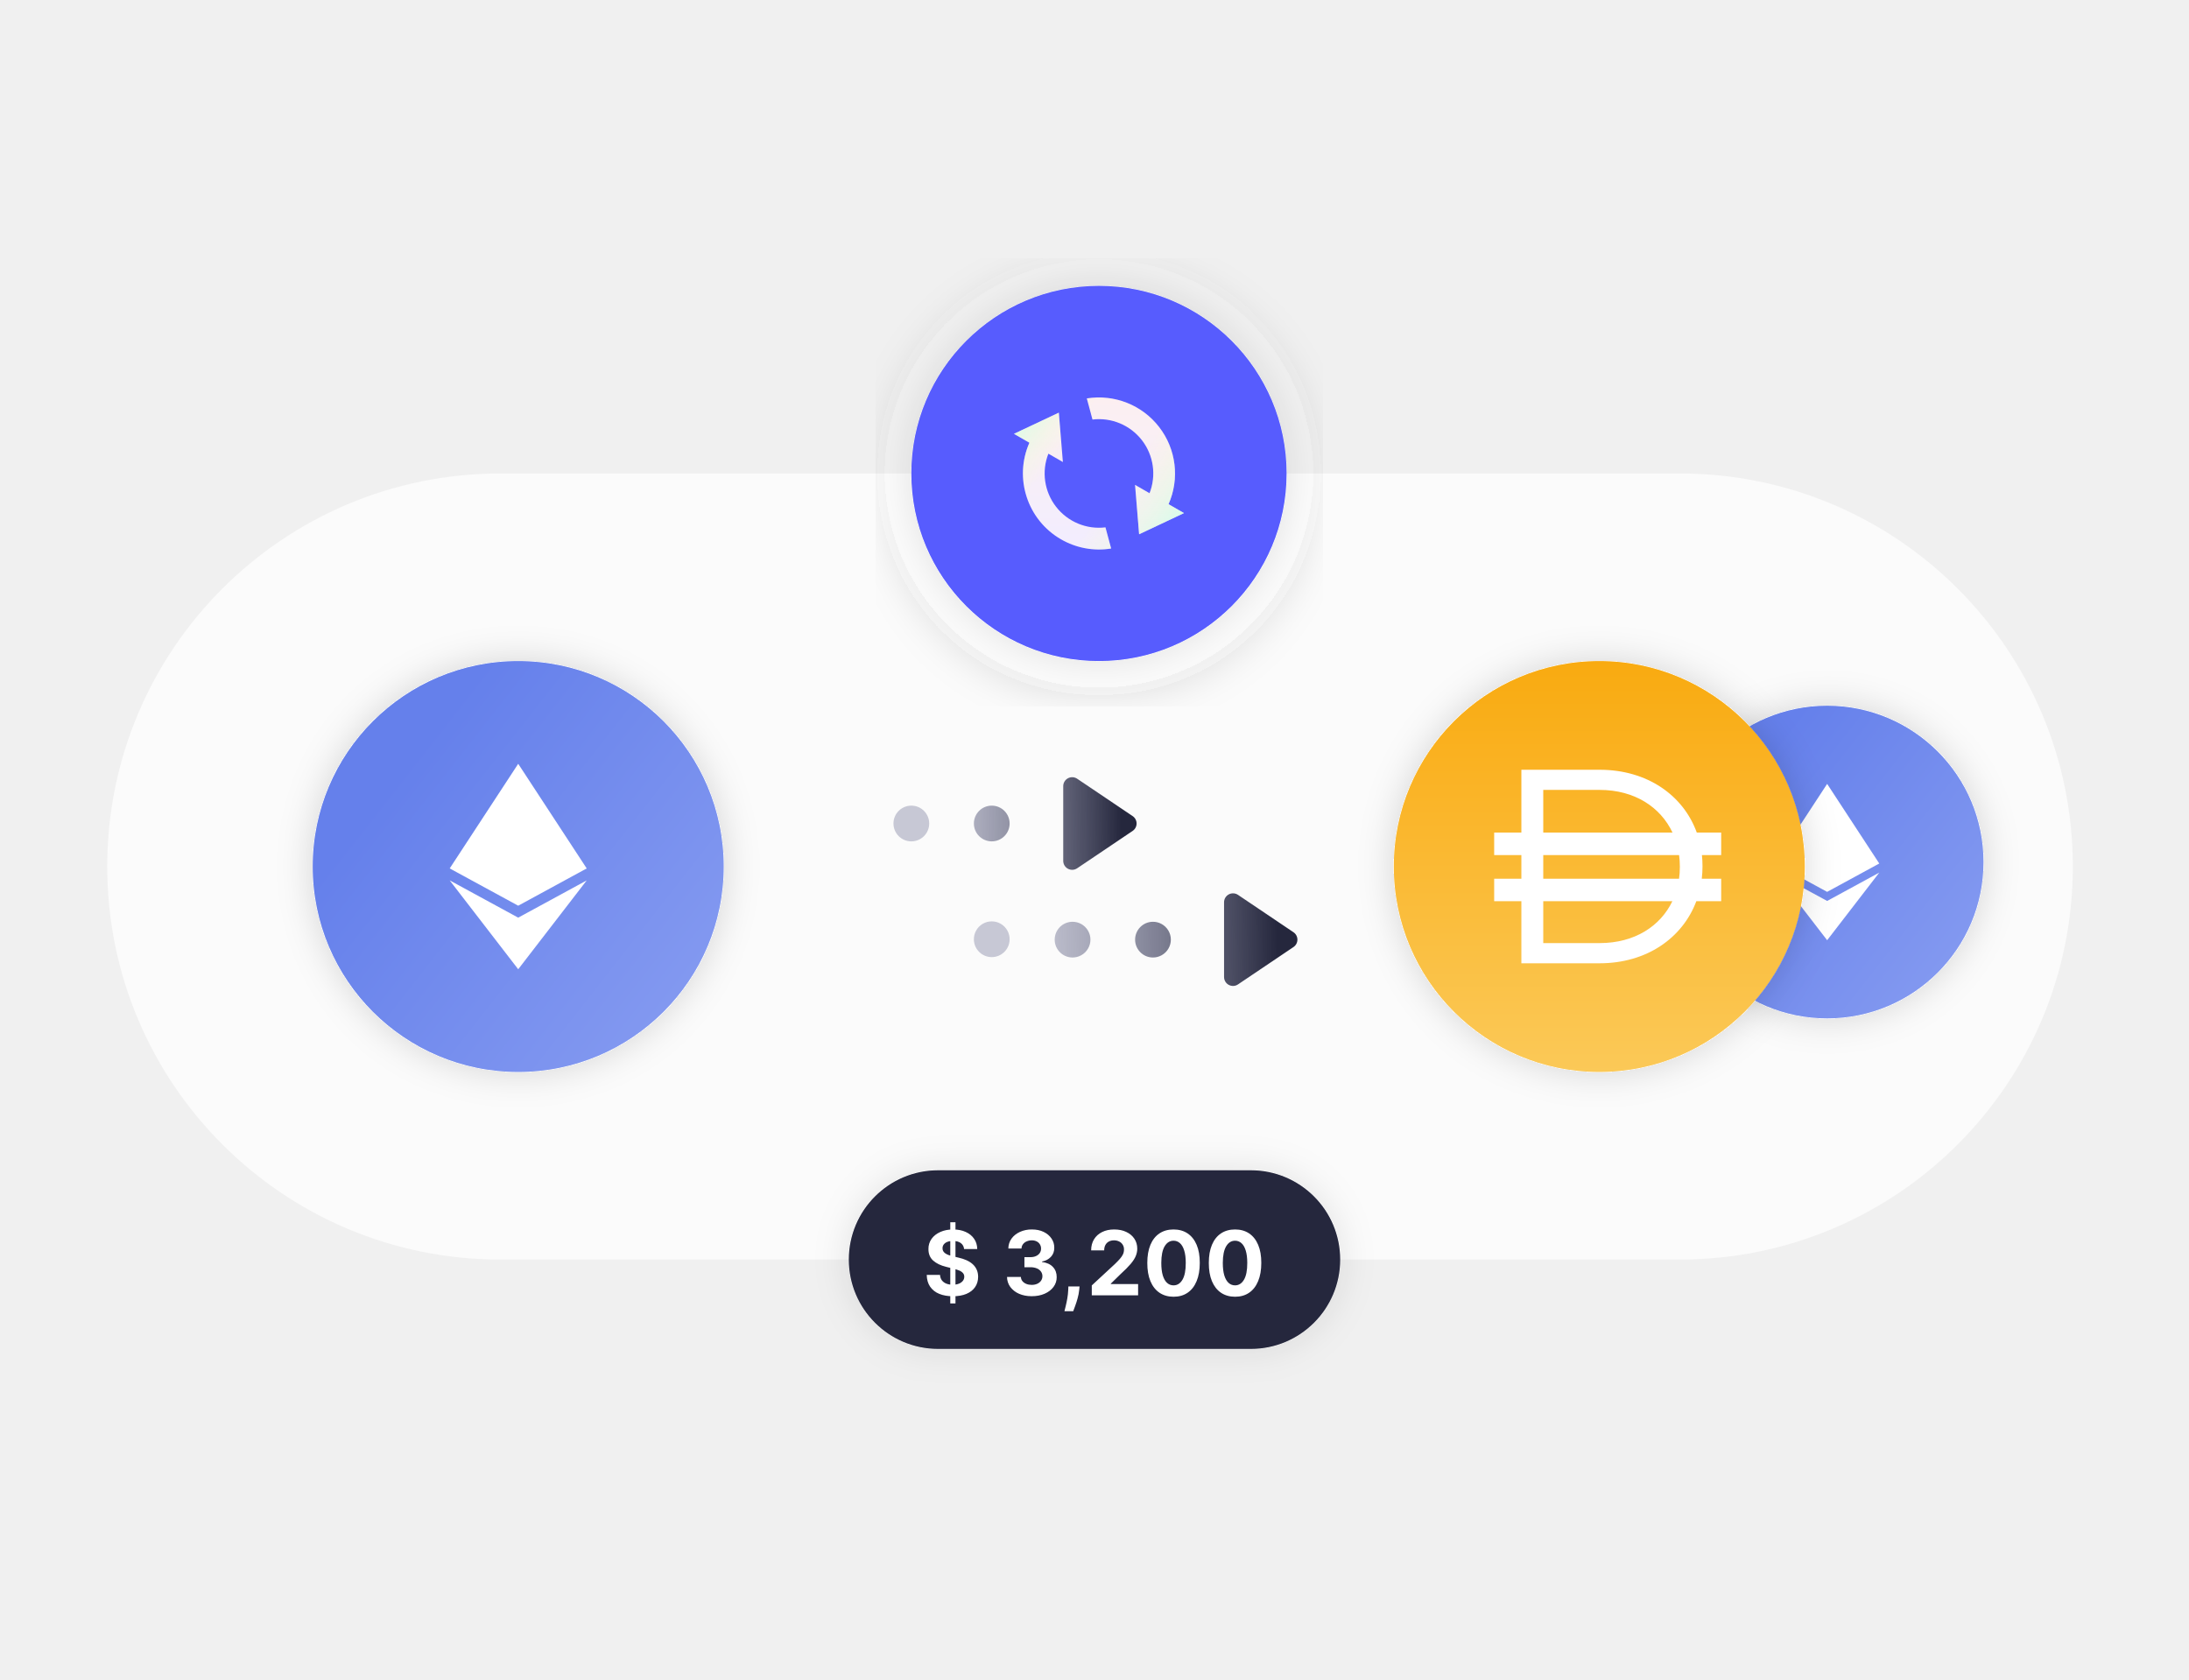
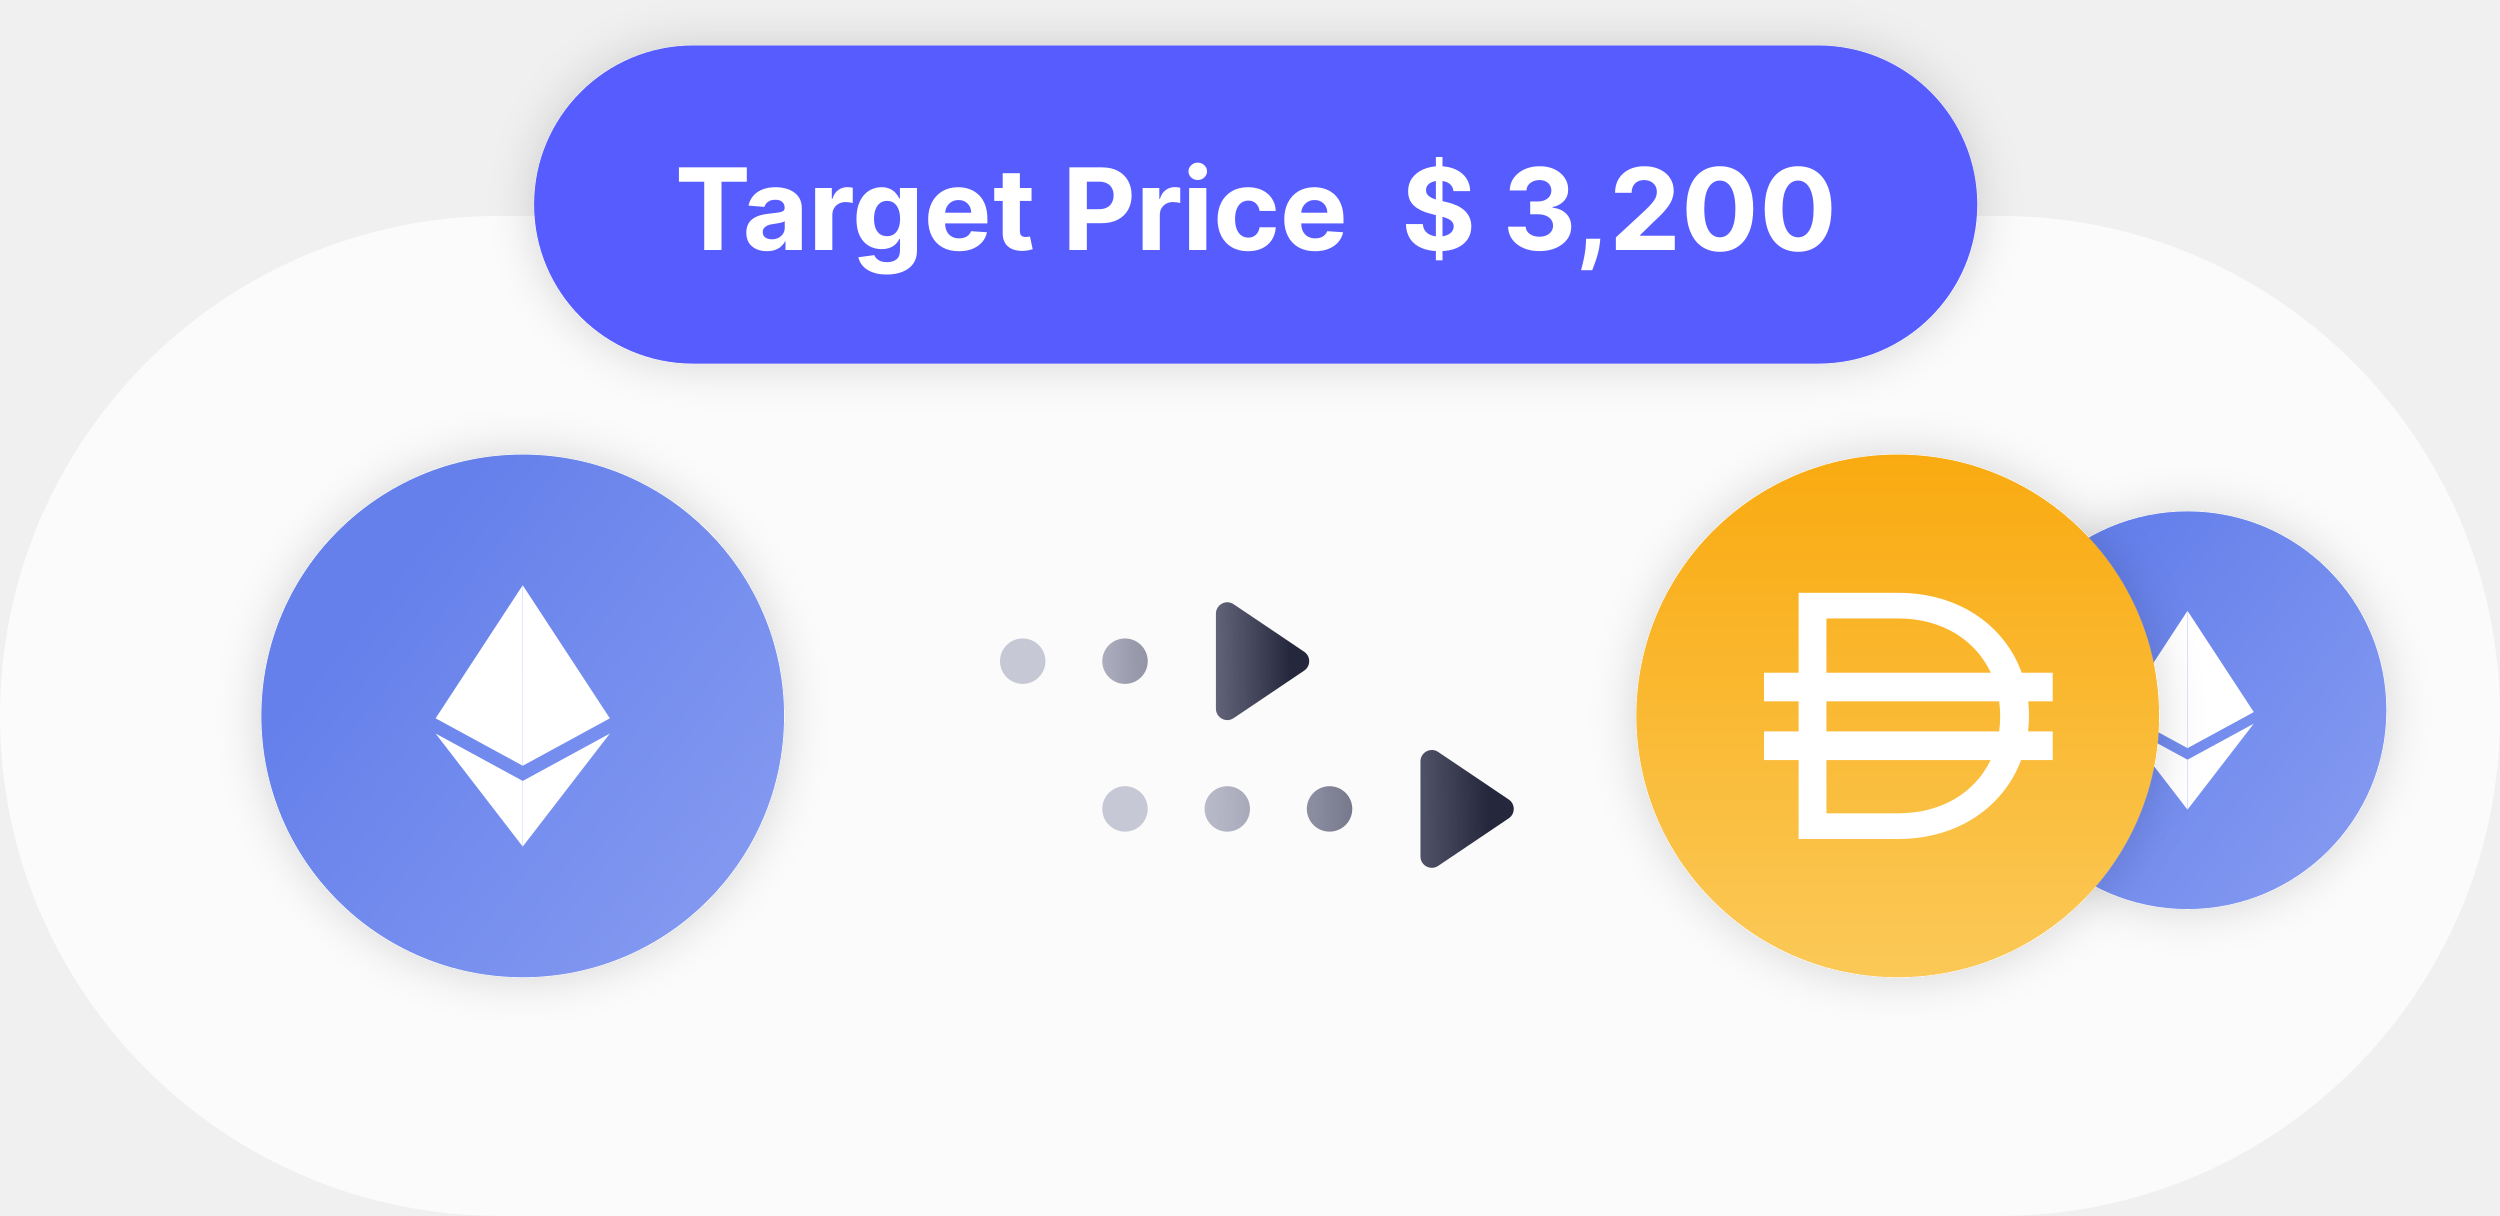
- <svg xmlns="http://www.w3.org/2000/svg" width="245" height="188" fill="none" viewBox="0 0 245 188">
-   <rect width="220" height="88" x="12" y="53" fill="#fff" opacity=".7" rx="44" />
-   <g filter="url(#a)">
-     <path fill="url(#b)" d="M204.5 114c9.665 0 17.5-7.835 17.5-17.5S214.165 79 204.5 79 187 86.835 187 96.5s7.835 17.5 17.5 17.5Z" />
-     <path fill="#fff" d="M204.5 87.75v12.087l-5.833-3.175 5.833-8.912Zm0 0 5.833 8.912-5.833 3.175V87.75Zm0 13.104v4.396l-5.833-7.569 5.833 3.173Zm0 4.396v-4.396l5.833-3.173-5.833 7.569Z" />
+ <svg xmlns="http://www.w3.org/2000/svg" width="220" height="107" viewBox="0 0 220 107" fill="none">
+   <rect opacity="0.7" y="19" width="220" height="88" rx="44" fill="white" />
+   <g filter="url(#filter0_d_1578_19410)">
+     <path d="M192.5 80C202.165 80 210 72.165 210 62.5C210 52.835 202.165 45 192.5 45C182.835 45 175 52.835 175 62.5C175 72.165 182.835 80 192.5 80Z" fill="url(#paint0_linear_1578_19410)" />
+     <path d="M192.5 53.75V65.837L186.667 62.662L192.5 53.75Z" fill="white" />
+     <path d="M192.5 53.75L198.333 62.662L192.5 65.837V53.75Z" fill="white" />
+     <path d="M192.5 66.854V71.25L186.667 63.681L192.5 66.854Z" fill="white" />
+     <path d="M192.5 71.25V66.854L198.333 63.681L192.5 71.25Z" fill="white" />
  </g>
-   <g filter="url(#c)">
-     <circle cx="179" cy="97" r="23" fill="url(#d)" />
-     <path fill="#fff" fill-rule="evenodd" d="M170.277 86.168h8.762c5.329 0 9.368 2.865 10.871 7.033h2.73v2.52h-2.155c.042.397.064.803.064 1.215v.062c0 .464-.027.92-.081 1.366h2.172v2.52h-2.782c-1.542 4.11-5.55 6.947-10.819 6.947h-8.762v-6.947h-3.044v-2.52h3.044V95.72h-3.044V93.2h3.044v-7.032Zm2.449 14.716v4.687h6.313c3.895 0 6.789-1.877 8.136-4.687h-14.449Zm15.199-2.52h-15.199V95.72h15.203c.056.416.085.843.085 1.278v.062c0 .445-.03.88-.089 1.304Zm-8.886-9.94c3.913 0 6.815 1.927 8.154 4.777h-14.467v-4.776h6.313Z" clip-rule="evenodd" />
+   <g filter="url(#filter1_d_1578_19410)">
+     <circle cx="167" cy="63" r="23" fill="url(#paint1_linear_1578_19410)" />
+     <path fill-rule="evenodd" clip-rule="evenodd" d="M158.277 52.168H167.039C172.368 52.168 176.408 55.033 177.91 59.201H180.64V61.72H178.485C178.527 62.118 178.549 62.524 178.549 62.936V62.998C178.549 63.462 178.522 63.918 178.468 64.364H180.64V66.884H177.858C176.316 70.994 172.308 73.831 167.039 73.831H158.277V66.884H155.233V64.364H158.277V61.72H155.233V59.201H158.277V52.168ZM160.727 66.884V71.571H167.039C170.934 71.571 173.828 69.694 175.175 66.884H160.727ZM175.925 64.364H160.727V61.72H175.929C175.985 62.136 176.014 62.563 176.014 62.998V63.06C176.014 63.505 175.984 63.94 175.925 64.364ZM167.039 54.425C170.952 54.425 173.854 56.351 175.193 59.201H160.727V54.425H167.039Z" fill="white" />
  </g>
-   <path fill="url(#e)" fill-rule="evenodd" d="M126.769 91.355a1 1 0 0 1 0 1.659l-6.21 4.183a1 1 0 0 1-1.559-.83v-8.365a1 1 0 0 1 1.559-.83l6.21 4.183Zm-22.769.83a2 2 0 1 0-4-.001 2 2 0 0 0 4 0Zm9 0a2 2 0 1 0-4-.001 2 2 0 0 0 4 0Z" clip-rule="evenodd" />
-   <path fill="url(#f)" fill-rule="evenodd" d="M144.769 104.355a1 1 0 0 1 0 1.659l-6.21 4.183a1 1 0 0 1-1.559-.83v-8.365a1 1 0 0 1 1.559-.83l6.21 4.183Zm-31.769.83a2 2 0 1 0-3.999-.001 2 2 0 0 0 3.999.001Zm7-2a2 2 0 1 1 .001 3.999 2 2 0 0 1-.001-3.999Zm9 0a2 2 0 1 1 .001 3.999 2 2 0 0 1-.001-3.999Z" clip-rule="evenodd" />
-   <g filter="url(#g)">
-     <path fill="url(#h)" d="M58 120c12.703 0 23-10.297 23-23S70.703 74 58 74 35 84.297 35 97s10.297 23 23 23Z" />
-     <path fill="#fff" d="M58 85.5v15.886l-7.667-4.173L58 85.5Zm0 0 7.666 11.713L58 101.386V85.5Zm0 17.223v5.777l-7.667-9.948L58 102.724Zm0 5.777v-5.777l7.667-4.17L58 108.5Z" />
+   <path fill-rule="evenodd" clip-rule="evenodd" d="M114.769 57.355C115.357 57.752 115.357 58.618 114.769 59.014L108.559 63.197C107.894 63.644 107 63.168 107 62.367V54.002C107 53.201 107.894 52.725 108.559 53.172L114.769 57.355ZM92 58.185C92 57.08 91.105 56.185 90 56.185C88.895 56.185 88 57.08 88 58.185C88 59.289 88.895 60.185 90 60.185C91.105 60.185 92 59.289 92 58.185ZM101 58.185C101 57.08 100.105 56.185 99 56.185C97.895 56.185 97 57.08 97 58.185C97 59.289 97.895 60.185 99 60.185C100.105 60.185 101 59.289 101 58.185Z" fill="url(#paint2_linear_1578_19410)" />
+   <path fill-rule="evenodd" clip-rule="evenodd" d="M132.769 70.355C133.357 70.751 133.357 71.618 132.769 72.014L126.559 76.197C125.894 76.644 125 76.168 125 75.367V67.002C125 66.201 125.894 65.725 126.559 66.172L132.769 70.355ZM101 71.185C101 70.08 100.105 69.185 99 69.185C97.895 69.185 97 70.08 97 71.185C97 72.289 97.895 73.185 99 73.185C100.105 73.185 101 72.289 101 71.185ZM108 69.185C109.105 69.185 110 70.08 110 71.185C110 72.289 109.105 73.185 108 73.185C106.895 73.185 106 72.289 106 71.185C106 70.08 106.895 69.185 108 69.185ZM117 69.185C118.105 69.185 119 70.08 119 71.185C119 72.289 118.105 73.185 117 73.185C115.895 73.185 115 72.289 115 71.185C115 70.08 115.895 69.185 117 69.185Z" fill="url(#paint3_linear_1578_19410)" />
+   <g filter="url(#filter2_d_1578_19410)">
+     <path d="M46 86C58.703 86 69 75.703 69 63C69 50.297 58.703 40 46 40C33.297 40 23 50.297 23 63C23 75.703 33.297 86 46 86Z" fill="url(#paint4_linear_1578_19410)" />
+     <path d="M46 51.5V67.386L38.333 63.213L46 51.5Z" fill="white" />
+     <path d="M46 51.5L53.666 63.213L46 67.386V51.5Z" fill="white" />
+     <path d="M46 68.723V74.5L38.333 64.552L46 68.723Z" fill="white" />
+     <path d="M46 74.5V68.723L53.667 64.552L46 74.5Z" fill="white" />
  </g>
-   <g filter="url(#i)">
-     <g filter="url(#j)">
-       <circle cx="123" cy="53" r="21" fill="#575CFE" />
-     </g>
-     <path fill="url(#k)" d="M130.785 56.441a8.513 8.513 0 0 0-9.146-11.843l.634 2.366a6.08 6.08 0 0 1 6.389 8.252l-1.624-.938.456 5.528 5.015-2.37-1.724-.995Z" />
-     <path fill="url(#l)" d="M130.785 56.441a8.513 8.513 0 0 0-9.146-11.843l.634 2.366a6.08 6.08 0 0 1 6.389 8.252l-1.624-.938.456 5.528 5.015-2.37-1.724-.995Z" />
-     <path fill="url(#m)" d="M130.785 56.441a8.513 8.513 0 0 0-9.146-11.843l.634 2.366a6.08 6.08 0 0 1 6.389 8.252l-1.624-.938.456 5.528 5.015-2.37-1.724-.995Z" />
-     <path fill="url(#n)" d="M118.745 60.37a8.511 8.511 0 0 1-3.529-10.812l-1.725-.995 5.015-2.37.456 5.528-1.624-.937a6.08 6.08 0 0 0 6.389 8.251l.634 2.366a8.475 8.475 0 0 1-5.616-1.03Z" />
-     <path fill="url(#o)" d="M118.745 60.37a8.511 8.511 0 0 1-3.529-10.812l-1.725-.995 5.015-2.37.456 5.528-1.624-.937a6.08 6.08 0 0 0 6.389 8.251l.634 2.366a8.475 8.475 0 0 1-5.616-1.03Z" />
-     <path fill="url(#p)" d="M118.745 60.37a8.511 8.511 0 0 1-3.529-10.812l-1.725-.995 5.015-2.37.456 5.528-1.624-.937a6.08 6.08 0 0 0 6.389 8.251l.634 2.366a8.475 8.475 0 0 1-5.616-1.03Z" />
+   <g filter="url(#filter3_d_1578_19410)">
+     <rect x="47" y="4" width="127" height="28" rx="14" fill="#575CFE" />
  </g>
-   <g filter="url(#q)">
-     <rect width="55" height="20" x="95" y="131" fill="#25273D" rx="10" />
-     <path fill="#fff" d="M106.358 145.909v-9.091h.582v9.091h-.582Zm1.545-6.09a.903.903 0 0 0-.366-.668c-.216-.158-.508-.238-.877-.238-.251 0-.463.036-.636.107a.895.895 0 0 0-.398.288.69.69 0 0 0-.135.419.603.603 0 0 0 .082.34.855.855 0 0 0 .252.253c.107.068.23.129.37.181.139.049.288.092.447.128l.653.156c.318.071.609.166.874.284.265.118.495.264.689.437.194.173.344.376.451.61.109.235.164.504.167.807-.003.445-.116.831-.341 1.157-.223.325-.545.577-.966.757-.419.177-.925.266-1.516.266-.588 0-1.099-.09-1.534-.27a2.244 2.244 0 0 1-1.016-.799c-.242-.355-.368-.794-.38-1.317h1.488c.016.243.086.447.209.61.126.161.293.283.501.366.211.081.449.121.714.121.26 0 .486-.038.678-.114a1.03 1.03 0 0 0 .451-.316.727.727 0 0 0 .16-.465.605.605 0 0 0-.146-.412 1.097 1.097 0 0 0-.419-.284 4.276 4.276 0 0 0-.671-.213l-.792-.199c-.613-.149-1.097-.382-1.452-.699-.355-.318-.532-.745-.529-1.282a1.907 1.907 0 0 1 .351-1.155c.239-.329.567-.586.984-.77.417-.185.89-.277 1.42-.277.54 0 1.011.092 1.414.277.405.184.719.441.944.77.225.329.341.711.348 1.144h-1.473Zm7.567 5.28c-.53 0-1.003-.091-1.417-.273a2.417 2.417 0 0 1-.976-.76 1.906 1.906 0 0 1-.366-1.122h1.548c.01.177.068.334.174.469.109.132.253.235.433.309.18.073.383.11.608.11.234 0 .441-.042.621-.125.18-.082.321-.197.423-.344a.875.875 0 0 0 .152-.508.85.85 0 0 0-.163-.515 1.045 1.045 0 0 0-.462-.355 1.794 1.794 0 0 0-.71-.128h-.678v-1.129h.678c.232 0 .437-.04.614-.121.18-.08.32-.192.42-.334a.868.868 0 0 0 .149-.504.868.868 0 0 0-.132-.479.865.865 0 0 0-.362-.327 1.18 1.18 0 0 0-.54-.117 1.4 1.4 0 0 0-.571.114.99.99 0 0 0-.416.316.83.83 0 0 0-.167.483h-1.474c.008-.42.127-.789.359-1.108.232-.32.545-.57.938-.75a3.162 3.162 0 0 1 1.338-.273c.502 0 .941.091 1.318.273.376.183.669.429.877.739.211.308.315.653.312 1.037.003.407-.124.747-.379 1.019a1.73 1.73 0 0 1-.991.518v.057c.535.069.942.255 1.221.558.282.3.422.677.419 1.129a1.77 1.77 0 0 1-.358 1.104c-.239.322-.57.576-.991.76-.421.185-.904.277-1.449.277Zm5.357-1.093-.039.39c-.031.313-.09.624-.178.934a9.532 9.532 0 0 1-.27.849c-.092.253-.166.452-.223.597h-.98c.035-.14.084-.335.145-.586.062-.249.12-.528.174-.838.055-.311.089-.627.103-.949l.018-.397h1.25Zm1.369.994v-1.108l2.589-2.397c.22-.213.405-.405.554-.575.151-.171.266-.338.344-.501.078-.166.117-.344.117-.536a.958.958 0 0 0-.543-.909 1.238 1.238 0 0 0-.572-.128c-.222 0-.416.045-.582.135a.93.93 0 0 0-.384.387c-.09.168-.135.368-.135.6h-1.459c0-.476.108-.889.323-1.239.216-.351.517-.622.906-.814.388-.191.835-.287 1.342-.287.521 0 .974.092 1.36.277.388.182.69.435.906.76.215.324.323.696.323 1.115 0 .274-.055.546-.164.813-.106.268-.297.565-.571.891-.275.325-.662.714-1.162 1.169l-1.061 1.04v.05h3.054V145h-5.185Zm9.15.16c-.61-.003-1.136-.153-1.576-.451-.438-.298-.776-.731-1.012-1.296-.235-.566-.351-1.247-.348-2.042 0-.793.117-1.469.351-2.028.237-.559.574-.984 1.012-1.275.441-.293.965-.44 1.573-.44.609 0 1.132.147 1.57.44.44.294.779.72 1.016 1.279.236.556.353 1.231.351 2.024 0 .798-.118 1.479-.355 2.045-.234.566-.571.998-1.009 1.296-.437.299-.962.448-1.573.448Zm0-1.275c.417 0 .75-.21.998-.629.249-.419.372-1.047.37-1.885 0-.552-.057-1.011-.171-1.378-.111-.367-.27-.643-.476-.828a1.04 1.04 0 0 0-.721-.277c-.414 0-.745.208-.994.622-.249.414-.374 1.035-.376 1.861 0 .558.055 1.025.166 1.399.114.372.274.651.48.838.206.185.447.277.724.277Zm6.885 1.275c-.611-.003-1.136-.153-1.577-.451-.438-.298-.775-.731-1.012-1.296-.234-.566-.35-1.247-.348-2.042 0-.793.117-1.469.352-2.028.237-.559.574-.984 1.012-1.275.44-.293.965-.44 1.573-.44.609 0 1.132.147 1.57.44.44.294.779.72 1.015 1.279.237.556.354 1.231.352 2.024 0 .798-.118 1.479-.355 2.045-.235.566-.571.998-1.009 1.296-.438.299-.962.448-1.573.448Zm0-1.275c.417 0 .749-.21.998-.629.249-.419.372-1.047.369-1.885 0-.552-.057-1.011-.17-1.378-.111-.367-.27-.643-.476-.828a1.042 1.042 0 0 0-.721-.277c-.414 0-.746.208-.994.622-.249.414-.374 1.035-.377 1.861 0 .558.056 1.025.167 1.399.114.372.274.651.48.838.206.185.447.277.724.277Z" />
-   </g>
+   <path d="M59.746 15.995V14.727H65.719V15.995H63.492V22H61.972V15.995H59.746ZM67.487 22.103C67.139 22.103 66.829 22.043 66.557 21.922C66.285 21.799 66.069 21.618 65.91 21.379C65.754 21.137 65.676 20.836 65.676 20.477C65.676 20.174 65.732 19.919 65.843 19.713C65.954 19.507 66.106 19.341 66.298 19.216C66.489 19.09 66.707 18.996 66.951 18.932C67.197 18.868 67.455 18.823 67.725 18.797C68.042 18.764 68.298 18.733 68.492 18.704C68.686 18.674 68.827 18.629 68.915 18.57C69.002 18.51 69.046 18.423 69.046 18.307V18.285C69.046 18.061 68.975 17.887 68.833 17.764C68.693 17.64 68.495 17.579 68.237 17.579C67.964 17.579 67.748 17.639 67.587 17.76C67.426 17.878 67.319 18.027 67.267 18.207L65.868 18.094C65.939 17.762 66.079 17.476 66.287 17.234C66.495 16.991 66.764 16.803 67.093 16.673C67.424 16.541 67.808 16.474 68.244 16.474C68.547 16.474 68.837 16.51 69.114 16.581C69.393 16.652 69.64 16.762 69.856 16.911C70.074 17.06 70.245 17.252 70.371 17.486C70.496 17.718 70.559 17.997 70.559 18.321V22H69.124V21.244H69.082C68.994 21.414 68.877 21.564 68.73 21.695C68.583 21.822 68.407 21.923 68.201 21.996C67.995 22.067 67.757 22.103 67.487 22.103ZM67.921 21.059C68.143 21.059 68.34 21.015 68.51 20.928C68.68 20.838 68.814 20.717 68.911 20.565C69.008 20.414 69.057 20.242 69.057 20.05V19.472C69.01 19.502 68.944 19.531 68.862 19.557C68.781 19.581 68.69 19.603 68.588 19.624C68.486 19.643 68.385 19.661 68.283 19.678C68.181 19.692 68.088 19.705 68.006 19.717C67.828 19.743 67.673 19.784 67.54 19.841C67.408 19.898 67.305 19.975 67.231 20.072C67.158 20.166 67.121 20.285 67.121 20.427C67.121 20.633 67.196 20.79 67.345 20.899C67.497 21.006 67.688 21.059 67.921 21.059ZM71.733 22V16.546H73.199V17.497H73.256C73.356 17.159 73.522 16.903 73.757 16.73C73.991 16.555 74.261 16.467 74.566 16.467C74.642 16.467 74.724 16.472 74.811 16.482C74.899 16.491 74.976 16.504 75.042 16.521V17.863C74.971 17.842 74.873 17.823 74.748 17.806C74.622 17.79 74.507 17.781 74.403 17.781C74.18 17.781 73.982 17.83 73.806 17.927C73.634 18.021 73.496 18.154 73.394 18.325C73.295 18.495 73.245 18.692 73.245 18.914V22H71.733ZM78.028 24.159C77.538 24.159 77.118 24.092 76.767 23.957C76.419 23.824 76.142 23.643 75.936 23.413C75.73 23.184 75.597 22.926 75.535 22.639L76.934 22.451C76.977 22.56 77.044 22.662 77.136 22.756C77.229 22.851 77.351 22.927 77.502 22.984C77.656 23.043 77.843 23.072 78.063 23.072C78.392 23.072 78.663 22.992 78.877 22.831C79.092 22.672 79.2 22.406 79.2 22.032V21.034H79.136C79.07 21.186 78.97 21.329 78.838 21.464C78.705 21.599 78.534 21.709 78.326 21.794C78.118 21.879 77.869 21.922 77.58 21.922C77.171 21.922 76.798 21.827 76.462 21.638C76.128 21.446 75.862 21.154 75.663 20.761C75.466 20.365 75.368 19.866 75.368 19.262C75.368 18.644 75.469 18.128 75.67 17.714C75.871 17.299 76.139 16.989 76.472 16.783C76.809 16.577 77.177 16.474 77.577 16.474C77.882 16.474 78.138 16.526 78.344 16.631C78.55 16.733 78.716 16.86 78.841 17.014C78.969 17.166 79.067 17.315 79.136 17.462H79.193V16.546H80.695V22.053C80.695 22.517 80.581 22.905 80.354 23.218C80.127 23.53 79.812 23.765 79.409 23.921C79.009 24.08 78.549 24.159 78.028 24.159ZM78.06 20.785C78.304 20.785 78.51 20.725 78.678 20.604C78.848 20.481 78.978 20.306 79.068 20.079C79.161 19.849 79.207 19.575 79.207 19.255C79.207 18.935 79.162 18.658 79.072 18.424C78.982 18.187 78.852 18.004 78.681 17.874C78.511 17.743 78.304 17.678 78.06 17.678C77.811 17.678 77.602 17.746 77.431 17.881C77.261 18.013 77.132 18.198 77.044 18.435C76.957 18.671 76.913 18.945 76.913 19.255C76.913 19.57 76.957 19.842 77.044 20.072C77.134 20.299 77.263 20.475 77.431 20.601C77.602 20.724 77.811 20.785 78.06 20.785ZM84.384 22.107C83.823 22.107 83.34 21.993 82.936 21.766C82.533 21.536 82.223 21.212 82.005 20.793C81.787 20.371 81.678 19.873 81.678 19.298C81.678 18.736 81.787 18.244 82.005 17.82C82.223 17.396 82.529 17.066 82.925 16.829C83.323 16.593 83.789 16.474 84.324 16.474C84.684 16.474 85.019 16.532 85.329 16.648C85.641 16.762 85.914 16.934 86.146 17.163C86.38 17.393 86.562 17.682 86.693 18.03C86.823 18.375 86.888 18.78 86.888 19.244V19.66H82.282V18.722H85.464C85.464 18.505 85.417 18.312 85.322 18.143C85.227 17.975 85.096 17.844 84.928 17.749C84.762 17.652 84.569 17.604 84.349 17.604C84.119 17.604 83.916 17.657 83.738 17.764C83.563 17.868 83.426 18.009 83.326 18.186C83.227 18.361 83.176 18.557 83.174 18.772V19.663C83.174 19.933 83.223 20.166 83.323 20.363C83.424 20.559 83.568 20.711 83.752 20.817C83.937 20.924 84.156 20.977 84.409 20.977C84.577 20.977 84.731 20.954 84.871 20.906C85.011 20.859 85.13 20.788 85.23 20.693C85.329 20.599 85.405 20.483 85.457 20.345L86.856 20.438C86.785 20.774 86.639 21.067 86.419 21.318C86.201 21.567 85.92 21.761 85.574 21.901C85.231 22.038 84.834 22.107 84.384 22.107ZM90.776 16.546V17.682H87.492V16.546H90.776ZM88.237 15.239H89.75V20.324C89.75 20.463 89.772 20.572 89.814 20.651C89.857 20.726 89.916 20.78 89.992 20.81C90.07 20.841 90.16 20.857 90.261 20.857C90.333 20.857 90.404 20.851 90.475 20.839C90.546 20.825 90.6 20.814 90.638 20.807L90.876 21.933C90.8 21.956 90.694 21.983 90.556 22.014C90.419 22.047 90.252 22.067 90.056 22.075C89.691 22.089 89.371 22.04 89.097 21.929C88.825 21.818 88.613 21.645 88.461 21.41C88.31 21.176 88.235 20.88 88.237 20.523V15.239ZM94.105 22V14.727H96.974C97.526 14.727 97.996 14.833 98.384 15.043C98.772 15.252 99.068 15.542 99.272 15.913C99.478 16.283 99.581 16.709 99.581 17.192C99.581 17.675 99.476 18.101 99.268 18.47C99.06 18.84 98.758 19.127 98.363 19.333C97.97 19.539 97.494 19.642 96.935 19.642H95.106V18.41H96.686C96.982 18.41 97.226 18.359 97.418 18.257C97.612 18.153 97.757 18.01 97.851 17.827C97.948 17.643 97.997 17.431 97.997 17.192C97.997 16.95 97.948 16.74 97.851 16.56C97.757 16.377 97.612 16.236 97.418 16.137C97.224 16.035 96.978 15.984 96.679 15.984H95.642V22H94.105ZM100.551 22V16.546H102.018V17.497H102.074C102.174 17.159 102.341 16.903 102.575 16.73C102.809 16.555 103.079 16.467 103.385 16.467C103.461 16.467 103.542 16.472 103.63 16.482C103.717 16.491 103.794 16.504 103.861 16.521V17.863C103.79 17.842 103.691 17.823 103.566 17.806C103.44 17.79 103.326 17.781 103.221 17.781C102.999 17.781 102.8 17.83 102.625 17.927C102.452 18.021 102.315 18.154 102.213 18.325C102.113 18.495 102.064 18.692 102.064 18.914V22H100.551ZM104.643 22V16.546H106.156V22H104.643ZM105.403 15.842C105.178 15.842 104.985 15.768 104.824 15.619C104.665 15.467 104.586 15.286 104.586 15.075C104.586 14.867 104.665 14.688 104.824 14.539C104.985 14.387 105.178 14.312 105.403 14.312C105.628 14.312 105.819 14.387 105.978 14.539C106.139 14.688 106.219 14.867 106.219 15.075C106.219 15.286 106.139 15.467 105.978 15.619C105.819 15.768 105.628 15.842 105.403 15.842ZM109.832 22.107C109.273 22.107 108.793 21.988 108.39 21.751C107.99 21.512 107.682 21.181 107.467 20.757C107.254 20.333 107.147 19.846 107.147 19.294C107.147 18.735 107.255 18.245 107.47 17.824C107.688 17.4 107.997 17.07 108.397 16.833C108.797 16.594 109.273 16.474 109.825 16.474C110.301 16.474 110.717 16.561 111.075 16.734C111.432 16.907 111.715 17.149 111.923 17.462C112.132 17.774 112.247 18.141 112.268 18.562H110.84C110.8 18.29 110.694 18.071 110.521 17.905C110.35 17.738 110.127 17.653 109.85 17.653C109.615 17.653 109.41 17.717 109.235 17.845C109.062 17.971 108.927 18.154 108.83 18.396C108.733 18.637 108.685 18.93 108.685 19.273C108.685 19.621 108.732 19.917 108.827 20.16C108.924 20.404 109.06 20.59 109.235 20.718C109.41 20.846 109.615 20.91 109.85 20.91C110.022 20.91 110.177 20.874 110.315 20.803C110.454 20.732 110.569 20.629 110.659 20.494C110.752 20.357 110.812 20.192 110.84 20.001H112.268C112.244 20.417 112.131 20.784 111.927 21.102C111.726 21.416 111.448 21.663 111.093 21.84C110.737 22.018 110.317 22.107 109.832 22.107ZM115.722 22.107C115.161 22.107 114.678 21.993 114.273 21.766C113.871 21.536 113.561 21.212 113.343 20.793C113.125 20.371 113.016 19.873 113.016 19.298C113.016 18.736 113.125 18.244 113.343 17.82C113.561 17.396 113.867 17.066 114.263 16.829C114.661 16.593 115.127 16.474 115.662 16.474C116.022 16.474 116.357 16.532 116.667 16.648C116.979 16.762 117.252 16.934 117.484 17.163C117.718 17.393 117.9 17.682 118.031 18.03C118.161 18.375 118.226 18.78 118.226 19.244V19.66H113.62V18.722H116.802C116.802 18.505 116.754 18.312 116.66 18.143C116.565 17.975 116.434 17.844 116.266 17.749C116.1 17.652 115.907 17.604 115.687 17.604C115.457 17.604 115.254 17.657 115.076 17.764C114.901 17.868 114.763 18.009 114.664 18.186C114.565 18.361 114.514 18.557 114.511 18.772V19.663C114.511 19.933 114.561 20.166 114.661 20.363C114.762 20.559 114.906 20.711 115.09 20.817C115.275 20.924 115.494 20.977 115.747 20.977C115.915 20.977 116.069 20.954 116.209 20.906C116.348 20.859 116.468 20.788 116.567 20.693C116.667 20.599 116.743 20.483 116.795 20.345L118.194 20.438C118.123 20.774 117.977 21.067 117.757 21.318C117.539 21.567 117.258 21.761 116.912 21.901C116.569 22.038 116.172 22.107 115.722 22.107Z" fill="white" />
+   <path d="M126.358 22.909V13.818H126.94V22.909H126.358ZM127.903 16.819C127.874 16.532 127.752 16.31 127.537 16.151C127.321 15.993 127.029 15.913 126.66 15.913C126.409 15.913 126.197 15.949 126.024 16.02C125.851 16.088 125.719 16.184 125.626 16.308C125.536 16.431 125.491 16.57 125.491 16.727C125.487 16.857 125.514 16.97 125.573 17.067C125.635 17.165 125.719 17.249 125.825 17.32C125.932 17.388 126.055 17.449 126.195 17.501C126.334 17.55 126.483 17.593 126.642 17.629L127.295 17.785C127.613 17.856 127.904 17.951 128.169 18.069C128.434 18.187 128.664 18.333 128.858 18.506C129.052 18.678 129.202 18.882 129.309 19.116C129.418 19.351 129.473 19.62 129.476 19.923C129.473 20.368 129.36 20.754 129.135 21.08C128.912 21.405 128.59 21.657 128.169 21.837C127.75 22.014 127.244 22.103 126.653 22.103C126.065 22.103 125.554 22.013 125.119 21.833C124.685 21.653 124.347 21.387 124.103 21.034C123.861 20.679 123.735 20.24 123.723 19.717H125.211C125.227 19.96 125.297 20.164 125.42 20.327C125.546 20.488 125.713 20.61 125.921 20.693C126.132 20.774 126.37 20.814 126.635 20.814C126.895 20.814 127.121 20.776 127.313 20.7C127.507 20.625 127.658 20.519 127.764 20.384C127.871 20.249 127.924 20.094 127.924 19.919C127.924 19.756 127.875 19.618 127.778 19.507C127.684 19.396 127.544 19.301 127.359 19.223C127.177 19.145 126.953 19.074 126.688 19.01L125.896 18.811C125.283 18.662 124.799 18.429 124.444 18.111C124.089 17.794 123.912 17.367 123.915 16.829C123.912 16.389 124.03 16.005 124.266 15.675C124.505 15.346 124.833 15.089 125.25 14.905C125.667 14.72 126.14 14.628 126.67 14.628C127.21 14.628 127.681 14.72 128.084 14.905C128.489 15.089 128.803 15.346 129.028 15.675C129.253 16.005 129.369 16.386 129.376 16.819H127.903ZM135.47 22.099C134.94 22.099 134.467 22.008 134.053 21.826C133.641 21.641 133.316 21.388 133.077 21.066C132.84 20.742 132.718 20.368 132.711 19.944H134.259C134.269 20.121 134.327 20.278 134.433 20.413C134.542 20.545 134.686 20.648 134.866 20.722C135.046 20.795 135.249 20.832 135.474 20.832C135.708 20.832 135.915 20.79 136.095 20.707C136.275 20.625 136.416 20.51 136.518 20.363C136.619 20.216 136.67 20.047 136.67 19.855C136.67 19.661 136.616 19.489 136.507 19.34C136.4 19.189 136.247 19.07 136.045 18.985C135.847 18.9 135.61 18.857 135.335 18.857H134.657V17.728H135.335C135.567 17.728 135.772 17.688 135.949 17.607C136.129 17.527 136.269 17.416 136.369 17.273C136.468 17.129 136.518 16.961 136.518 16.769C136.518 16.587 136.474 16.427 136.386 16.29C136.301 16.15 136.18 16.041 136.024 15.963C135.87 15.885 135.69 15.846 135.484 15.846C135.276 15.846 135.085 15.884 134.913 15.96C134.74 16.033 134.601 16.138 134.497 16.276C134.393 16.413 134.337 16.574 134.33 16.759H132.856C132.864 16.34 132.983 15.97 133.215 15.651C133.447 15.331 133.76 15.081 134.153 14.901C134.548 14.719 134.994 14.628 135.491 14.628C135.993 14.628 136.432 14.719 136.809 14.901C137.185 15.084 137.478 15.33 137.686 15.64C137.897 15.948 138.001 16.293 137.998 16.677C138.001 17.084 137.874 17.424 137.619 17.696C137.365 17.968 137.035 18.141 136.628 18.215V18.271C137.163 18.34 137.57 18.526 137.849 18.829C138.131 19.13 138.271 19.506 138.268 19.958C138.271 20.372 138.151 20.741 137.91 21.062C137.671 21.384 137.34 21.638 136.919 21.822C136.498 22.007 136.015 22.099 135.47 22.099ZM140.827 21.006L140.788 21.396C140.757 21.709 140.698 22.02 140.61 22.33C140.525 22.643 140.435 22.926 140.34 23.179C140.248 23.432 140.174 23.631 140.117 23.776H139.137C139.172 23.636 139.221 23.441 139.282 23.19C139.344 22.941 139.402 22.662 139.456 22.352C139.511 22.041 139.545 21.725 139.559 21.403L139.577 21.006H140.827ZM142.196 22V20.892L144.785 18.495C145.005 18.282 145.19 18.09 145.339 17.92C145.49 17.749 145.605 17.582 145.683 17.419C145.761 17.253 145.8 17.075 145.8 16.883C145.8 16.67 145.752 16.486 145.655 16.332C145.558 16.176 145.425 16.057 145.257 15.974C145.089 15.889 144.898 15.846 144.685 15.846C144.463 15.846 144.269 15.891 144.103 15.981C143.937 16.071 143.809 16.2 143.719 16.368C143.629 16.536 143.584 16.736 143.584 16.968H142.125C142.125 16.492 142.233 16.079 142.448 15.729C142.664 15.378 142.965 15.107 143.354 14.915C143.742 14.724 144.189 14.628 144.696 14.628C145.217 14.628 145.67 14.72 146.056 14.905C146.444 15.087 146.746 15.34 146.962 15.665C147.177 15.989 147.285 16.361 147.285 16.78C147.285 17.055 147.23 17.326 147.121 17.593C147.015 17.861 146.824 18.158 146.55 18.484C146.275 18.809 145.888 19.198 145.388 19.653L144.327 20.693V20.743H147.381V22H142.196ZM151.346 22.16C150.736 22.157 150.21 22.007 149.77 21.709C149.332 21.41 148.994 20.979 148.758 20.413C148.523 19.847 148.407 19.166 148.41 18.371C148.41 17.578 148.527 16.902 148.761 16.343C148.998 15.784 149.335 15.359 149.773 15.068C150.214 14.775 150.738 14.628 151.346 14.628C151.955 14.628 152.478 14.775 152.916 15.068C153.356 15.362 153.695 15.788 153.932 16.347C154.168 16.903 154.285 17.578 154.283 18.371C154.283 19.169 154.165 19.85 153.928 20.416C153.694 20.982 153.357 21.414 152.919 21.712C152.482 22.011 151.957 22.16 151.346 22.16ZM151.346 20.885C151.763 20.885 152.096 20.675 152.344 20.256C152.593 19.837 152.716 19.209 152.714 18.371C152.714 17.819 152.657 17.36 152.543 16.993C152.432 16.626 152.273 16.35 152.067 16.166C151.864 15.981 151.623 15.889 151.346 15.889C150.932 15.889 150.601 16.096 150.352 16.51C150.103 16.924 149.978 17.544 149.976 18.371C149.976 18.93 150.031 19.396 150.142 19.77C150.256 20.142 150.416 20.421 150.622 20.608C150.828 20.793 151.069 20.885 151.346 20.885ZM158.231 22.16C157.62 22.157 157.095 22.007 156.654 21.709C156.216 21.41 155.879 20.979 155.642 20.413C155.408 19.847 155.292 19.166 155.294 18.371C155.294 17.578 155.411 16.902 155.646 16.343C155.883 15.784 156.22 15.359 156.658 15.068C157.098 14.775 157.623 14.628 158.231 14.628C158.84 14.628 159.363 14.775 159.801 15.068C160.241 15.362 160.58 15.788 160.816 16.347C161.053 16.903 161.17 17.578 161.168 18.371C161.168 19.169 161.05 19.85 160.813 20.416C160.578 20.982 160.242 21.414 159.804 21.712C159.366 22.011 158.842 22.16 158.231 22.16ZM158.231 20.885C158.648 20.885 158.98 20.675 159.229 20.256C159.478 19.837 159.601 19.209 159.598 18.371C159.598 17.819 159.541 17.36 159.428 16.993C159.317 16.626 159.158 16.35 158.952 16.166C158.748 15.981 158.508 15.889 158.231 15.889C157.817 15.889 157.485 16.096 157.237 16.51C156.988 16.924 156.863 17.544 156.86 18.371C156.86 18.93 156.916 19.396 157.027 19.77C157.141 20.142 157.301 20.421 157.507 20.608C157.713 20.793 157.954 20.885 158.231 20.885Z" fill="white" />
  <defs>
-     <linearGradient id="b" x1="188.242" x2="221.786" y1="96.501" y2="122.751" gradientUnits="userSpaceOnUse">
+     <filter id="filter0_d_1578_19410" x="171" y="41" width="43" height="43" filterUnits="userSpaceOnUse" color-interpolation-filters="sRGB">
+       <feFlood flood-opacity="0" result="BackgroundImageFix" />
+       <feColorMatrix in="SourceAlpha" type="matrix" values="0 0 0 0 0 0 0 0 0 0 0 0 0 0 0 0 0 0 127 0" result="hardAlpha" />
+       <feOffset />
+       <feGaussianBlur stdDeviation="2" />
+       <feComposite in2="hardAlpha" operator="out" />
+       <feColorMatrix type="matrix" values="0 0 0 0 0 0 0 0 0 0 0 0 0 0 0 0 0 0 0.15 0" />
+       <feBlend mode="normal" in2="BackgroundImageFix" result="effect1_dropShadow_1578_19410" />
+       <feBlend mode="normal" in="SourceGraphic" in2="effect1_dropShadow_1578_19410" result="shape" />
+     </filter>
+     <filter id="filter1_d_1578_19410" x="140" y="36" width="54" height="54" filterUnits="userSpaceOnUse" color-interpolation-filters="sRGB">
+       <feFlood flood-opacity="0" result="BackgroundImageFix" />
+       <feColorMatrix in="SourceAlpha" type="matrix" values="0 0 0 0 0 0 0 0 0 0 0 0 0 0 0 0 0 0 127 0" result="hardAlpha" />
+       <feOffset />
+       <feGaussianBlur stdDeviation="2" />
+       <feComposite in2="hardAlpha" operator="out" />
+       <feColorMatrix type="matrix" values="0 0 0 0 0 0 0 0 0 0 0 0 0 0 0 0 0 0 0.15 0" />
+       <feBlend mode="normal" in2="BackgroundImageFix" result="effect1_dropShadow_1578_19410" />
+       <feBlend mode="normal" in="SourceGraphic" in2="effect1_dropShadow_1578_19410" result="shape" />
+     </filter>
+     <filter id="filter2_d_1578_19410" x="19" y="36" width="54" height="54" filterUnits="userSpaceOnUse" color-interpolation-filters="sRGB">
+       <feFlood flood-opacity="0" result="BackgroundImageFix" />
+       <feColorMatrix in="SourceAlpha" type="matrix" values="0 0 0 0 0 0 0 0 0 0 0 0 0 0 0 0 0 0 127 0" result="hardAlpha" />
+       <feOffset />
+       <feGaussianBlur stdDeviation="2" />
+       <feComposite in2="hardAlpha" operator="out" />
+       <feColorMatrix type="matrix" values="0 0 0 0 0 0 0 0 0 0 0 0 0 0 0 0 0 0 0.15 0" />
+       <feBlend mode="normal" in2="BackgroundImageFix" result="effect1_dropShadow_1578_19410" />
+       <feBlend mode="normal" in="SourceGraphic" in2="effect1_dropShadow_1578_19410" result="shape" />
+     </filter>
+     <filter id="filter3_d_1578_19410" x="43" y="0" width="135" height="36" filterUnits="userSpaceOnUse" color-interpolation-filters="sRGB">
+       <feFlood flood-opacity="0" result="BackgroundImageFix" />
+       <feColorMatrix in="SourceAlpha" type="matrix" values="0 0 0 0 0 0 0 0 0 0 0 0 0 0 0 0 0 0 127 0" result="hardAlpha" />
+       <feOffset />
+       <feGaussianBlur stdDeviation="2" />
+       <feComposite in2="hardAlpha" operator="out" />
+       <feColorMatrix type="matrix" values="0 0 0 0 0 0 0 0 0 0 0 0 0 0 0 0 0 0 0.15 0" />
+       <feBlend mode="normal" in2="BackgroundImageFix" result="effect1_dropShadow_1578_19410" />
+       <feBlend mode="normal" in="SourceGraphic" in2="effect1_dropShadow_1578_19410" result="shape" />
+     </filter>
+     <linearGradient id="paint0_linear_1578_19410" x1="176.242" y1="62.501" x2="209.786" y2="88.751" gradientUnits="userSpaceOnUse">
      <stop stop-color="#6580EB" />
      <stop offset="1" stop-color="#8EA2F2" />
    </linearGradient>
-     <linearGradient id="d" x1="179" x2="179" y1="67.483" y2="124.83" gradientUnits="userSpaceOnUse">
+     <linearGradient id="paint1_linear_1578_19410" x1="167" y1="33.483" x2="167" y2="90.83" gradientUnits="userSpaceOnUse">
      <stop stop-color="#F9A606" />
      <stop offset="1" stop-color="#FBCC5F" />
    </linearGradient>
-     <linearGradient id="e" x1="125.549" x2="104.506" y1="92.369" y2="92.651" gradientUnits="userSpaceOnUse">
+     <linearGradient id="paint2_linear_1578_19410" x1="113.549" y1="58.369" x2="92.506" y2="58.651" gradientUnits="userSpaceOnUse">
      <stop stop-color="#25273D" />
-       <stop offset="1" stop-color="#787A9B" stop-opacity=".4" />
+       <stop offset="1" stop-color="#787A9B" stop-opacity="0.4" />
    </linearGradient>
-     <linearGradient id="f" x1="143" x2="115" y1="105.369" y2="105.869" gradientUnits="userSpaceOnUse">
+     <linearGradient id="paint3_linear_1578_19410" x1="131" y1="71.369" x2="103" y2="71.869" gradientUnits="userSpaceOnUse">
      <stop stop-color="#25273D" />
-       <stop offset="1" stop-color="#787A9B" stop-opacity=".4" />
+       <stop offset="1" stop-color="#787A9B" stop-opacity="0.4" />
    </linearGradient>
-     <linearGradient id="h" x1="36.632" x2="80.719" y1="97.001" y2="131.501" gradientUnits="userSpaceOnUse">
+     <linearGradient id="paint4_linear_1578_19410" x1="24.632" y1="63.001" x2="68.719" y2="97.501" gradientUnits="userSpaceOnUse">
      <stop stop-color="#6580EB" />
      <stop offset="1" stop-color="#8EA2F2" />
    </linearGradient>
-     <linearGradient id="k" x1="122.042" x2="122.162" y1="61.512" y2="44.488" gradientUnits="userSpaceOnUse">
-       <stop stop-color="#F2EDFF" />
-       <stop offset=".406" stop-color="#F6EEF9" />
-       <stop offset="1" stop-color="#FCEFF1" />
-     </linearGradient>
-     <linearGradient id="n" x1="122.042" x2="122.162" y1="61.512" y2="44.488" gradientUnits="userSpaceOnUse">
-       <stop stop-color="#F2EDFF" />
-       <stop offset=".406" stop-color="#F6EEF9" />
-       <stop offset="1" stop-color="#FCEFF1" />
-     </linearGradient>
-     <filter id="a" width="43" height="43" x="183" y="75" color-interpolation-filters="sRGB" filterUnits="userSpaceOnUse">
-       <feFlood flood-opacity="0" result="BackgroundImageFix" />
-       <feColorMatrix in="SourceAlpha" result="hardAlpha" values="0 0 0 0 0 0 0 0 0 0 0 0 0 0 0 0 0 0 127 0" />
-       <feOffset />
-       <feGaussianBlur stdDeviation="2" />
-       <feComposite in2="hardAlpha" operator="out" />
-       <feColorMatrix values="0 0 0 0 0 0 0 0 0 0 0 0 0 0 0 0 0 0 0.15 0" />
-       <feBlend in2="BackgroundImageFix" result="effect1_dropShadow_308_136" />
-       <feBlend in="SourceGraphic" in2="effect1_dropShadow_308_136" result="shape" />
-     </filter>
-     <filter id="c" width="54" height="54" x="152" y="70" color-interpolation-filters="sRGB" filterUnits="userSpaceOnUse">
-       <feFlood flood-opacity="0" result="BackgroundImageFix" />
-       <feColorMatrix in="SourceAlpha" result="hardAlpha" values="0 0 0 0 0 0 0 0 0 0 0 0 0 0 0 0 0 0 127 0" />
-       <feOffset />
-       <feGaussianBlur stdDeviation="2" />
-       <feComposite in2="hardAlpha" operator="out" />
-       <feColorMatrix values="0 0 0 0 0 0 0 0 0 0 0 0 0 0 0 0 0 0 0.15 0" />
-       <feBlend in2="BackgroundImageFix" result="effect1_dropShadow_308_136" />
-       <feBlend in="SourceGraphic" in2="effect1_dropShadow_308_136" result="shape" />
-     </filter>
-     <filter id="g" width="54" height="54" x="31" y="70" color-interpolation-filters="sRGB" filterUnits="userSpaceOnUse">
-       <feFlood flood-opacity="0" result="BackgroundImageFix" />
-       <feColorMatrix in="SourceAlpha" result="hardAlpha" values="0 0 0 0 0 0 0 0 0 0 0 0 0 0 0 0 0 0 127 0" />
-       <feOffset />
-       <feGaussianBlur stdDeviation="2" />
-       <feComposite in2="hardAlpha" operator="out" />
-       <feColorMatrix values="0 0 0 0 0 0 0 0 0 0 0 0 0 0 0 0 0 0 0.15 0" />
-       <feBlend in2="BackgroundImageFix" result="effect1_dropShadow_308_136" />
-       <feBlend in="SourceGraphic" in2="effect1_dropShadow_308_136" result="shape" />
-     </filter>
-     <filter id="i" width="50" height="50" x="98" y="29" color-interpolation-filters="sRGB" filterUnits="userSpaceOnUse">
-       <feFlood flood-opacity="0" result="BackgroundImageFix" />
-       <feColorMatrix in="SourceAlpha" result="hardAlpha" values="0 0 0 0 0 0 0 0 0 0 0 0 0 0 0 0 0 0 127 0" />
-       <feOffset dy="1" />
-       <feGaussianBlur stdDeviation="2" />
-       <feComposite in2="hardAlpha" operator="out" />
-       <feColorMatrix values="0 0 0 0 0 0 0 0 0 0 0 0 0 0 0 0 0 0 0.1 0" />
-       <feBlend in2="BackgroundImageFix" result="effect1_dropShadow_308_136" />
-       <feBlend in="SourceGraphic" in2="effect1_dropShadow_308_136" result="shape" />
-     </filter>
-     <filter id="j" width="50" height="50" x="98" y="28" color-interpolation-filters="sRGB" filterUnits="userSpaceOnUse">
-       <feFlood flood-opacity="0" result="BackgroundImageFix" />
-       <feColorMatrix in="SourceAlpha" result="hardAlpha" values="0 0 0 0 0 0 0 0 0 0 0 0 0 0 0 0 0 0 127 0" />
-       <feOffset />
-       <feGaussianBlur stdDeviation="2" />
-       <feComposite in2="hardAlpha" operator="out" />
-       <feColorMatrix values="0 0 0 0 0 0 0 0 0 0 0 0 0 0 0 0 0 0 0.1 0" />
-       <feBlend in2="BackgroundImageFix" result="effect1_dropShadow_308_136" />
-       <feBlend in="SourceGraphic" in2="effect1_dropShadow_308_136" result="shape" />
-     </filter>
-     <filter id="q" width="63" height="28" x="91" y="127" color-interpolation-filters="sRGB" filterUnits="userSpaceOnUse">
-       <feFlood flood-opacity="0" result="BackgroundImageFix" />
-       <feColorMatrix in="SourceAlpha" result="hardAlpha" values="0 0 0 0 0 0 0 0 0 0 0 0 0 0 0 0 0 0 127 0" />
-       <feOffset />
-       <feGaussianBlur stdDeviation="2" />
-       <feComposite in2="hardAlpha" operator="out" />
-       <feColorMatrix values="0 0 0 0 0 0 0 0 0 0 0 0 0 0 0 0 0 0 0.1 0" />
-       <feBlend in2="BackgroundImageFix" result="effect1_dropShadow_308_136" />
-       <feBlend in="SourceGraphic" in2="effect1_dropShadow_308_136" result="shape" />
-     </filter>
-     <radialGradient id="l" cx="0" cy="0" r="1" gradientTransform="matrix(18.82376 13.2556 -34.6631 49.22376 113.684 44.487)" gradientUnits="userSpaceOnUse">
-       <stop stop-color="#BFFFF0" />
-       <stop offset=".336" stop-color="#FEFFC7" stop-opacity="0" />
-     </radialGradient>
-     <radialGradient id="m" cx="0" cy="0" r="1" gradientTransform="matrix(18.82376 13.2556 -34.6631 49.22376 113.684 44.487)" gradientUnits="userSpaceOnUse">
-       <stop offset=".667" stop-color="#FEFFC7" stop-opacity="0" />
-       <stop offset="1" stop-color="#CEFFE6" stop-opacity=".768" />
-     </radialGradient>
-     <radialGradient id="o" cx="0" cy="0" r="1" gradientTransform="matrix(18.82376 13.2556 -34.6631 49.22376 113.684 44.487)" gradientUnits="userSpaceOnUse">
-       <stop stop-color="#BFFFF0" />
-       <stop offset=".336" stop-color="#FEFFC7" stop-opacity="0" />
-     </radialGradient>
-     <radialGradient id="p" cx="0" cy="0" r="1" gradientTransform="matrix(18.82376 13.2556 -34.6631 49.22376 113.684 44.487)" gradientUnits="userSpaceOnUse">
-       <stop offset=".667" stop-color="#FEFFC7" stop-opacity="0" />
-       <stop offset="1" stop-color="#CEFFE6" stop-opacity=".768" />
-     </radialGradient>
  </defs>
</svg>
